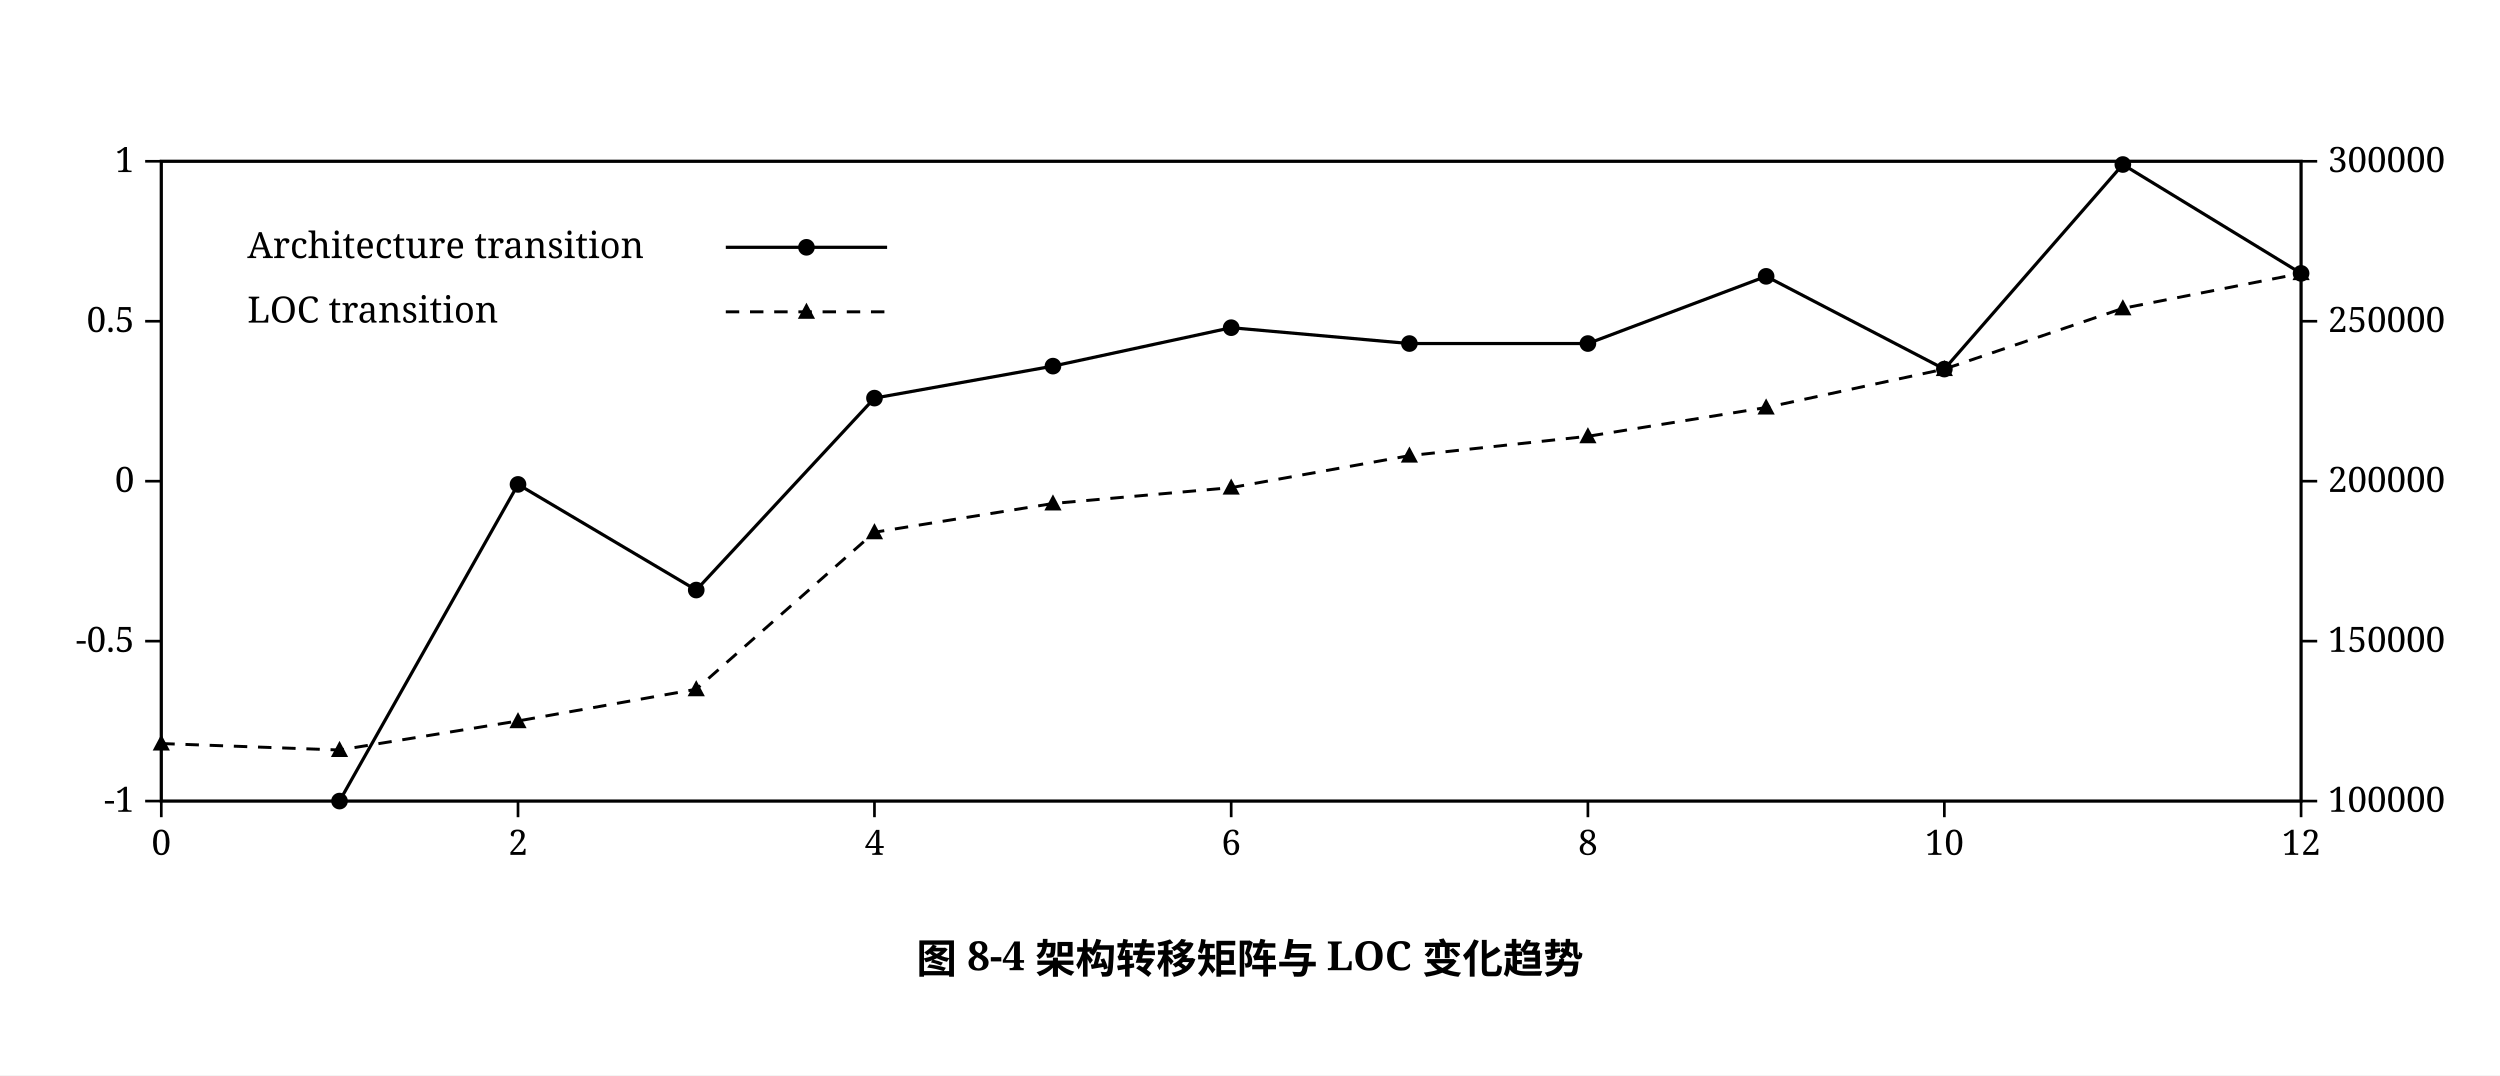
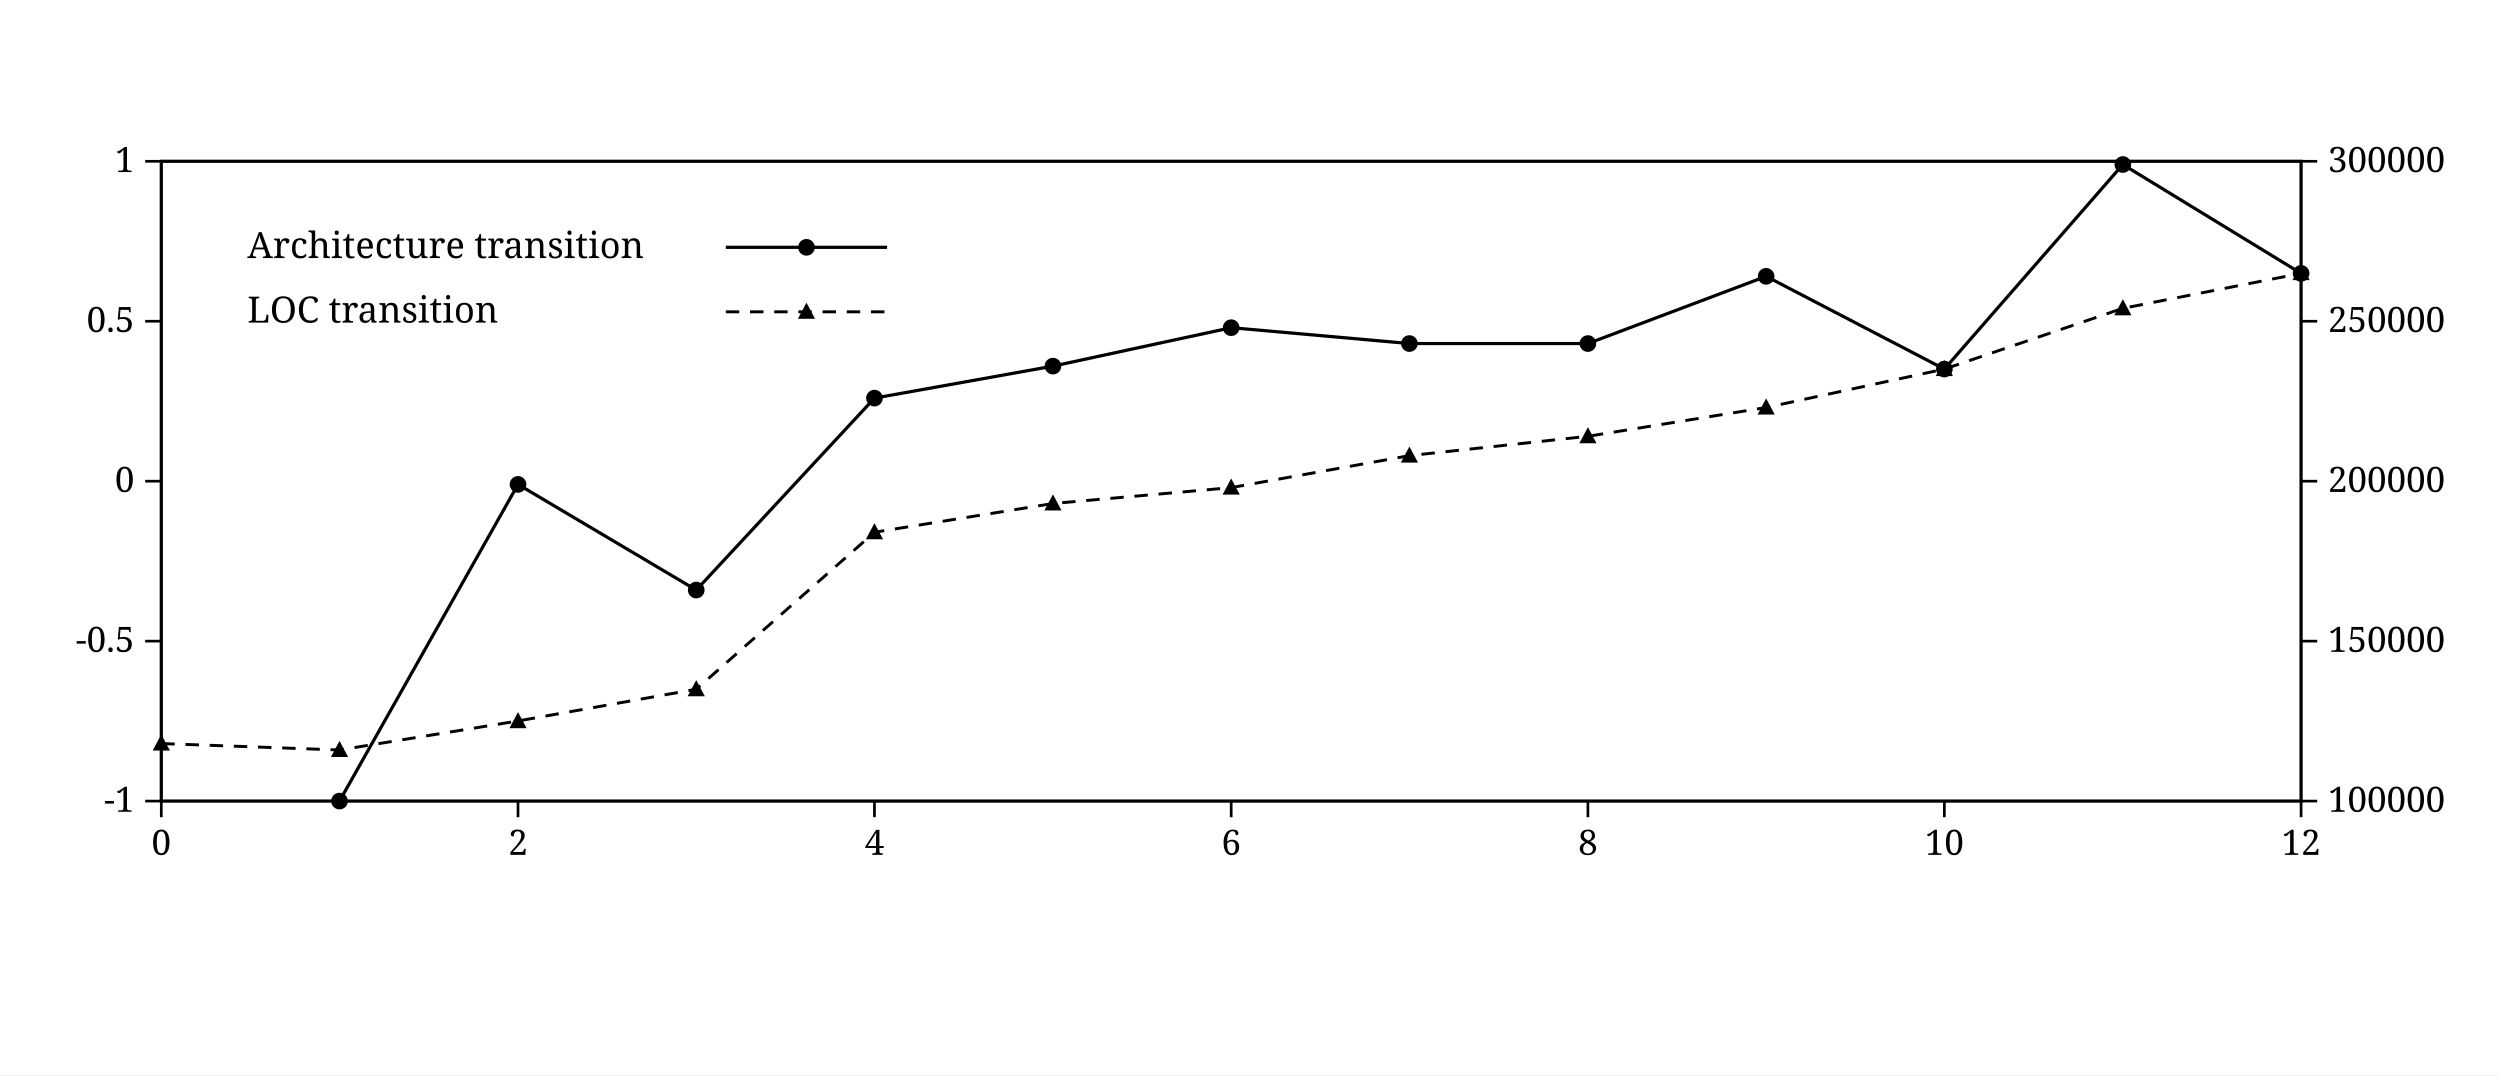
<svg xmlns="http://www.w3.org/2000/svg" width="930" height="400" viewBox="0 0 930 400">
  <rect x="0" y="0" width="930" height="400" fill="#ffffff" />
  <rect x="60.0" y="60.0" width="796.0" height="238.0" fill="none" stroke="#000" stroke-width="1.2" />
  <line x1="54.0" y1="60.0" x2="60.0" y2="60.0" stroke="#000" stroke-width="1" />
  <line x1="856.0" y1="60.0" x2="862.0" y2="60.0" stroke="#000" stroke-width="1" />
  <text x="50.0" y="64.0" font-family="serif" font-size="13" text-anchor="end" fill="#000">1</text>
  <text x="866.0" y="64.0" font-family="serif" font-size="13" text-anchor="start" fill="#000">300000</text>
  <line x1="54.0" y1="119.5" x2="60.0" y2="119.5" stroke="#000" stroke-width="1" />
  <line x1="856.0" y1="119.5" x2="862.0" y2="119.5" stroke="#000" stroke-width="1" />
  <text x="50.0" y="123.5" font-family="serif" font-size="13" text-anchor="end" fill="#000">0.5</text>
  <text x="866.0" y="123.5" font-family="serif" font-size="13" text-anchor="start" fill="#000">250000</text>
  <line x1="54.0" y1="179.0" x2="60.0" y2="179.0" stroke="#000" stroke-width="1" />
  <line x1="856.0" y1="179.0" x2="862.0" y2="179.0" stroke="#000" stroke-width="1" />
  <text x="50.0" y="183.0" font-family="serif" font-size="13" text-anchor="end" fill="#000">0</text>
  <text x="866.0" y="183.0" font-family="serif" font-size="13" text-anchor="start" fill="#000">200000</text>
  <line x1="54.0" y1="238.5" x2="60.0" y2="238.5" stroke="#000" stroke-width="1" />
  <line x1="856.0" y1="238.5" x2="862.0" y2="238.5" stroke="#000" stroke-width="1" />
  <text x="50.0" y="242.5" font-family="serif" font-size="13" text-anchor="end" fill="#000">-0.5</text>
  <text x="866.0" y="242.5" font-family="serif" font-size="13" text-anchor="start" fill="#000">150000</text>
  <line x1="54.0" y1="298.0" x2="60.0" y2="298.0" stroke="#000" stroke-width="1" />
  <line x1="856.0" y1="298.0" x2="862.0" y2="298.0" stroke="#000" stroke-width="1" />
  <text x="50.0" y="302.0" font-family="serif" font-size="13" text-anchor="end" fill="#000">-1</text>
  <text x="866.0" y="302.0" font-family="serif" font-size="13" text-anchor="start" fill="#000">100000</text>
  <line x1="60.0" y1="298.0" x2="60.0" y2="304.0" stroke="#000" stroke-width="1" />
  <text x="60.0" y="318.0" font-family="serif" font-size="13" text-anchor="middle" fill="#000">0</text>
  <line x1="192.7" y1="298.0" x2="192.7" y2="304.0" stroke="#000" stroke-width="1" />
  <text x="192.7" y="318.0" font-family="serif" font-size="13" text-anchor="middle" fill="#000">2</text>
  <line x1="325.3" y1="298.0" x2="325.3" y2="304.0" stroke="#000" stroke-width="1" />
  <text x="325.3" y="318.0" font-family="serif" font-size="13" text-anchor="middle" fill="#000">4</text>
  <line x1="458.0" y1="298.0" x2="458.0" y2="304.0" stroke="#000" stroke-width="1" />
  <text x="458.0" y="318.0" font-family="serif" font-size="13" text-anchor="middle" fill="#000">6</text>
  <line x1="590.7" y1="298.0" x2="590.7" y2="304.0" stroke="#000" stroke-width="1" />
  <text x="590.7" y="318.0" font-family="serif" font-size="13" text-anchor="middle" fill="#000">8</text>
  <line x1="723.3" y1="298.0" x2="723.3" y2="304.0" stroke="#000" stroke-width="1" />
  <text x="723.3" y="318.0" font-family="serif" font-size="13" text-anchor="middle" fill="#000">10</text>
  <line x1="856.0" y1="298.0" x2="856.0" y2="304.0" stroke="#000" stroke-width="1" />
  <text x="856.0" y="318.0" font-family="serif" font-size="13" text-anchor="middle" fill="#000">12</text>
  <polyline points="60.0,276.6 126.3,279.0 192.7,268.2 259.0,256.4 325.3,198.0 391.7,187.3 458.0,181.4 524.3,169.5 590.7,162.3 657.0,151.6 723.3,137.3 789.7,114.7 856.0,101.7" fill="none" stroke="#000" stroke-width="1.1" stroke-dasharray="5,4" />
  <path d="M 60.0,273.2 L 63.2,279.2 L 56.8,279.2 z" fill="#000" />
  <path d="M 126.3,275.6 L 129.5,281.6 L 123.1,281.6 z" fill="#000" />
  <path d="M 192.7,264.9 L 195.9,270.9 L 189.5,270.9 z" fill="#000" />
  <path d="M 259.0,253.0 L 262.2,259.0 L 255.8,259.0 z" fill="#000" />
  <path d="M 325.3,194.6 L 328.5,200.6 L 322.1,200.6 z" fill="#000" />
  <path d="M 391.7,183.9 L 394.9,189.9 L 388.5,189.9 z" fill="#000" />
  <path d="M 458.0,178.0 L 461.2,184.0 L 454.8,184.0 z" fill="#000" />
  <path d="M 524.3,166.1 L 527.5,172.1 L 521.1,172.1 z" fill="#000" />
  <path d="M 590.7,158.9 L 593.9,164.9 L 587.5,164.9 z" fill="#000" />
  <path d="M 657.0,148.2 L 660.2,154.2 L 653.8,154.2 z" fill="#000" />
  <path d="M 723.3,133.9 L 726.5,139.9 L 720.1,139.9 z" fill="#000" />
  <path d="M 789.7,111.3 L 792.9,117.3 L 786.5,117.3 z" fill="#000" />
  <path d="M 856.0,98.2 L 859.2,104.2 L 852.8,104.2 z" fill="#000" />
  <polyline points="126.3,298.0 192.7,180.2 259.0,219.5 325.3,148.1 391.7,136.2 458.0,121.9 524.3,127.8 590.7,127.8 657.0,102.8 723.3,137.3 789.7,61.2 856.0,101.7" fill="none" stroke="#000" stroke-width="1.2" />
  <circle cx="126.3" cy="298.0" r="3.1" fill="#000" />
  <circle cx="192.7" cy="180.2" r="3.1" fill="#000" />
  <circle cx="259.0" cy="219.5" r="3.1" fill="#000" />
  <circle cx="325.3" cy="148.1" r="3.1" fill="#000" />
  <circle cx="391.7" cy="136.2" r="3.1" fill="#000" />
  <circle cx="458.0" cy="121.9" r="3.1" fill="#000" />
  <circle cx="524.3" cy="127.8" r="3.1" fill="#000" />
  <circle cx="590.7" cy="127.8" r="3.1" fill="#000" />
  <circle cx="657.0" cy="102.8" r="3.1" fill="#000" />
  <circle cx="723.3" cy="137.3" r="3.1" fill="#000" />
  <circle cx="789.7" cy="61.2" r="3.1" fill="#000" />
  <circle cx="856.0" cy="101.7" r="3.1" fill="#000" />
  <text x="92.0" y="96.0" font-family="serif" font-size="13.5" fill="#000">Architecture transition</text>
  <line x1="270.0" y1="92.0" x2="330.0" y2="92.0" stroke="#000" stroke-width="1.2" />
  <circle cx="300.0" cy="92.0" r="3.1" fill="#000" />
  <text x="92.0" y="120.0" font-family="serif" font-size="13.5" fill="#000">LOC transition</text>
  <line x1="270.0" y1="116.0" x2="330.0" y2="116.0" stroke="#000" stroke-width="1.1" stroke-dasharray="5,4" />
  <path d="M 300.0,112.6 L 303.2,118.6 L 296.8,118.6 z" fill="#000" />
-   <text x="465.0" y="362" font-family="serif" font-size="15" font-weight="bold" text-anchor="middle" fill="#000">图 8-4 架构转移矩阵与 LOC 变化趋势</text>
</svg>
